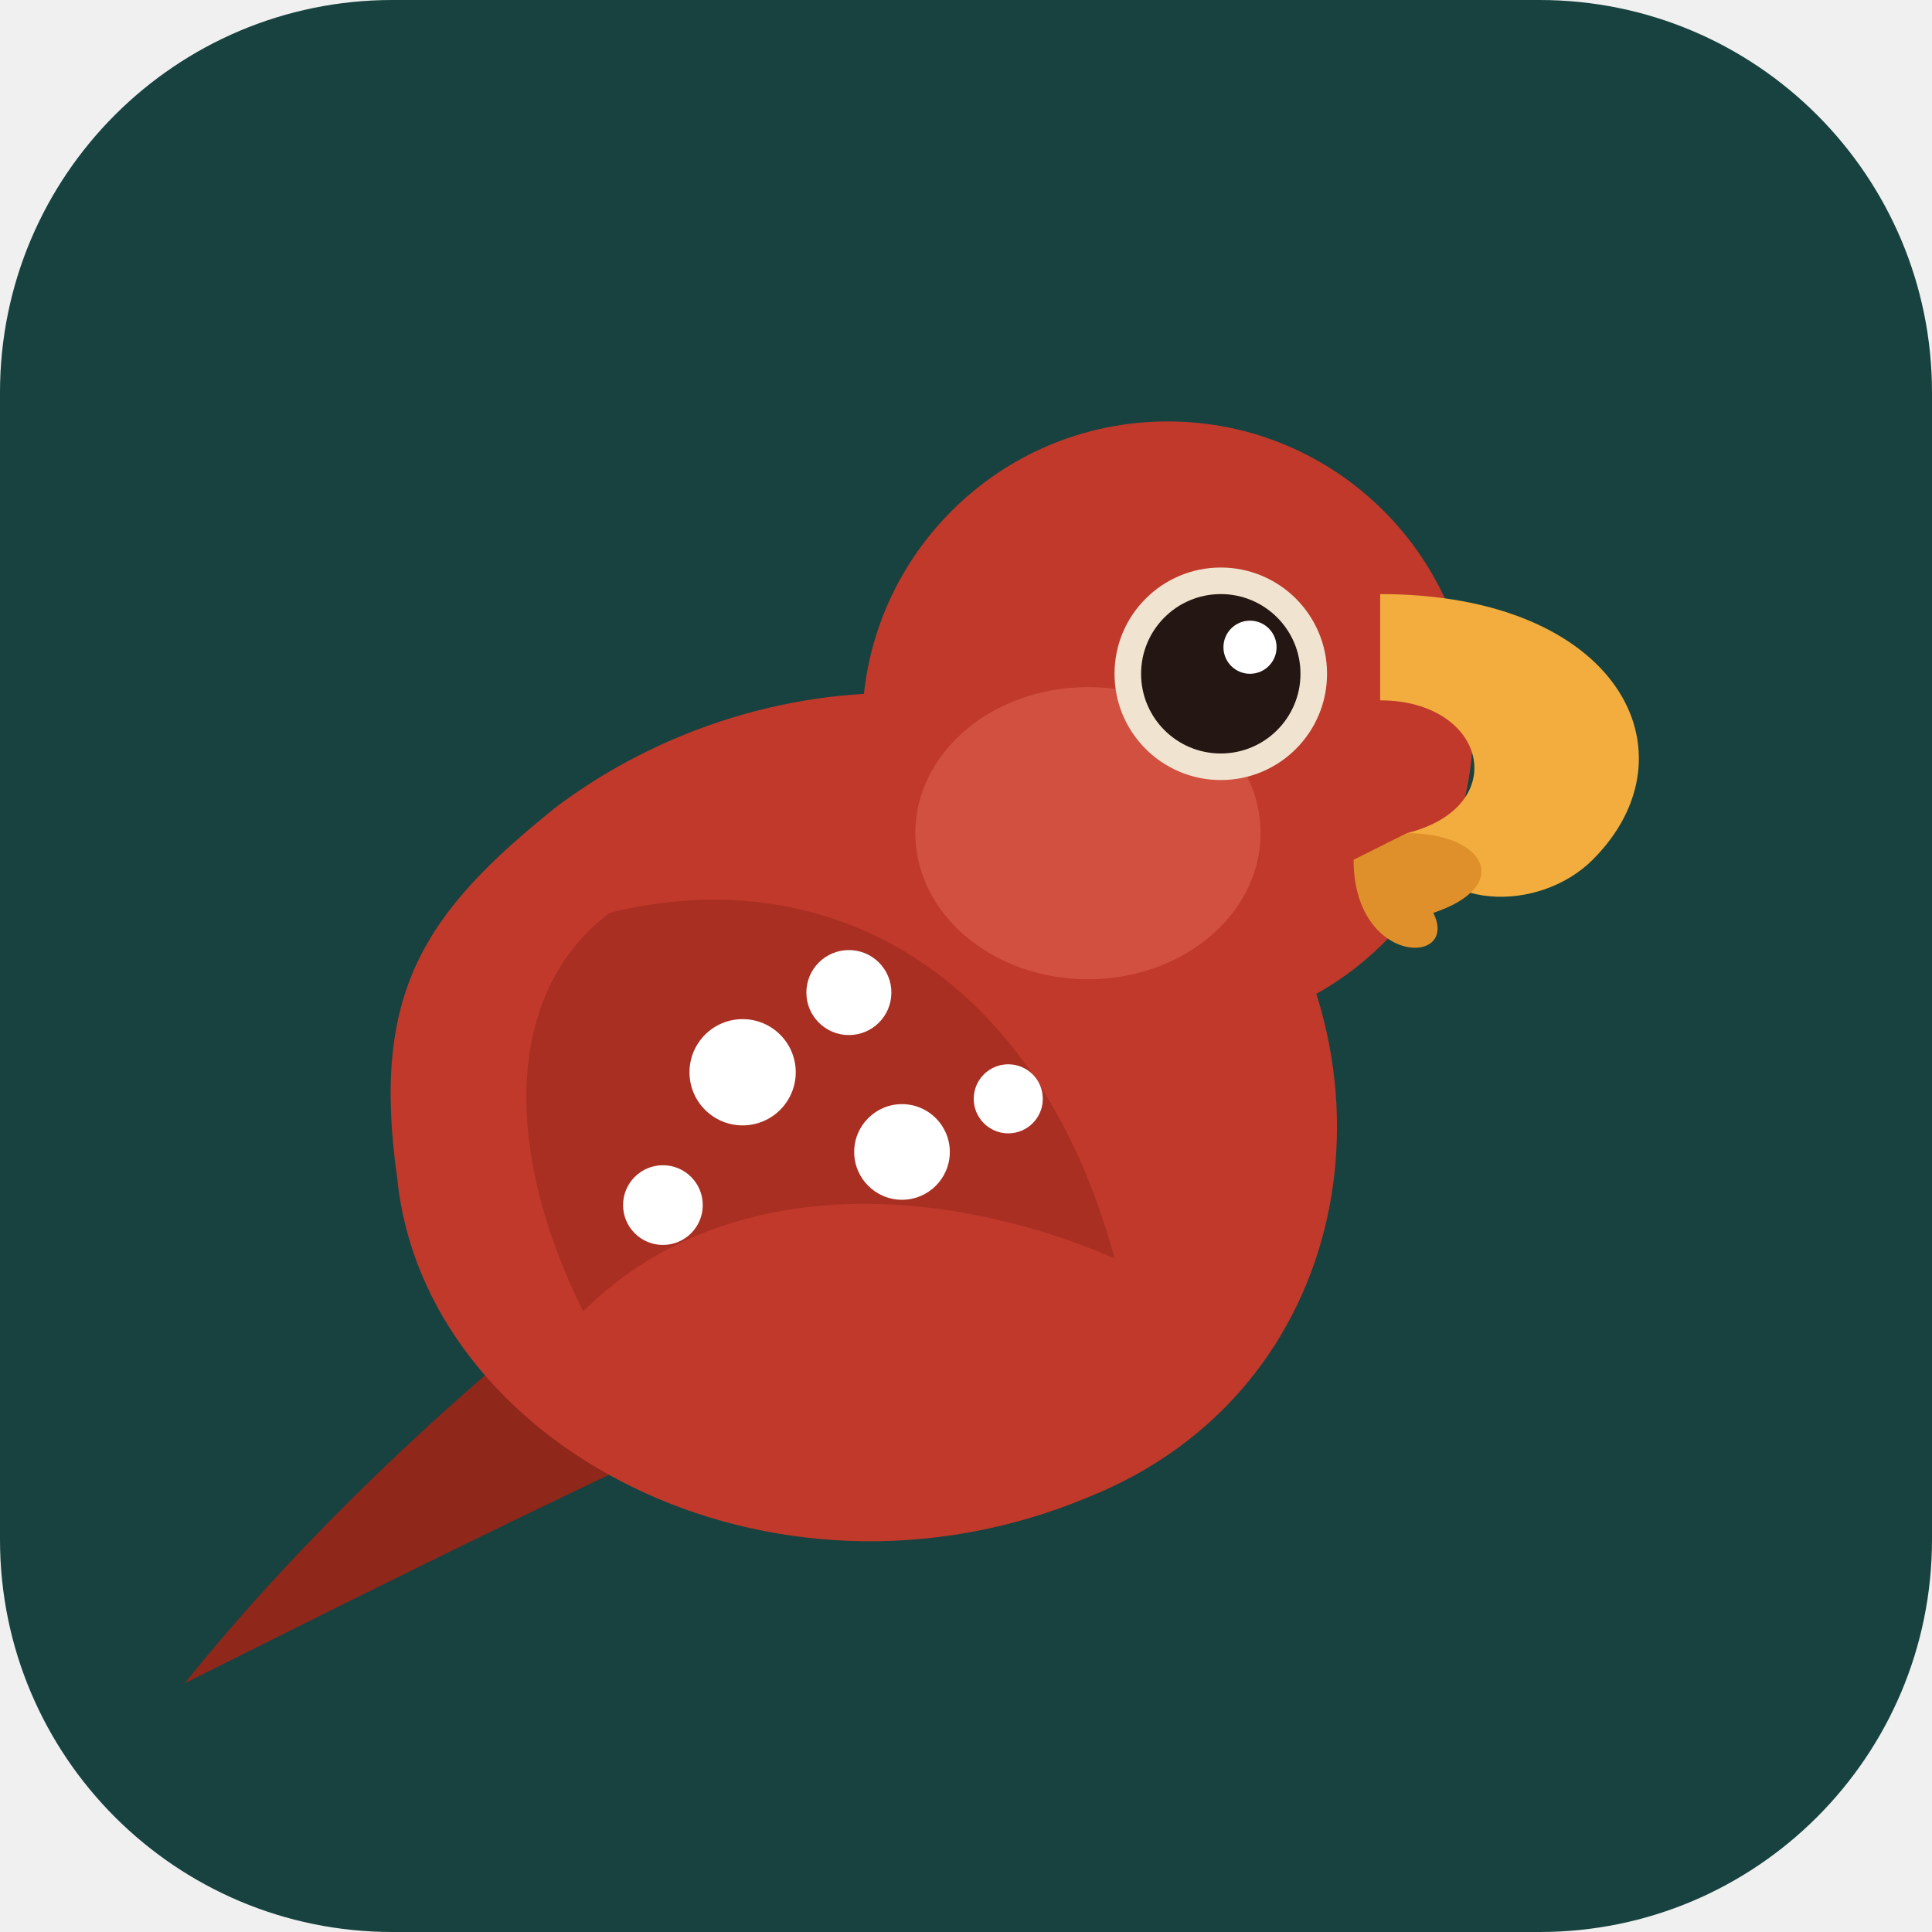
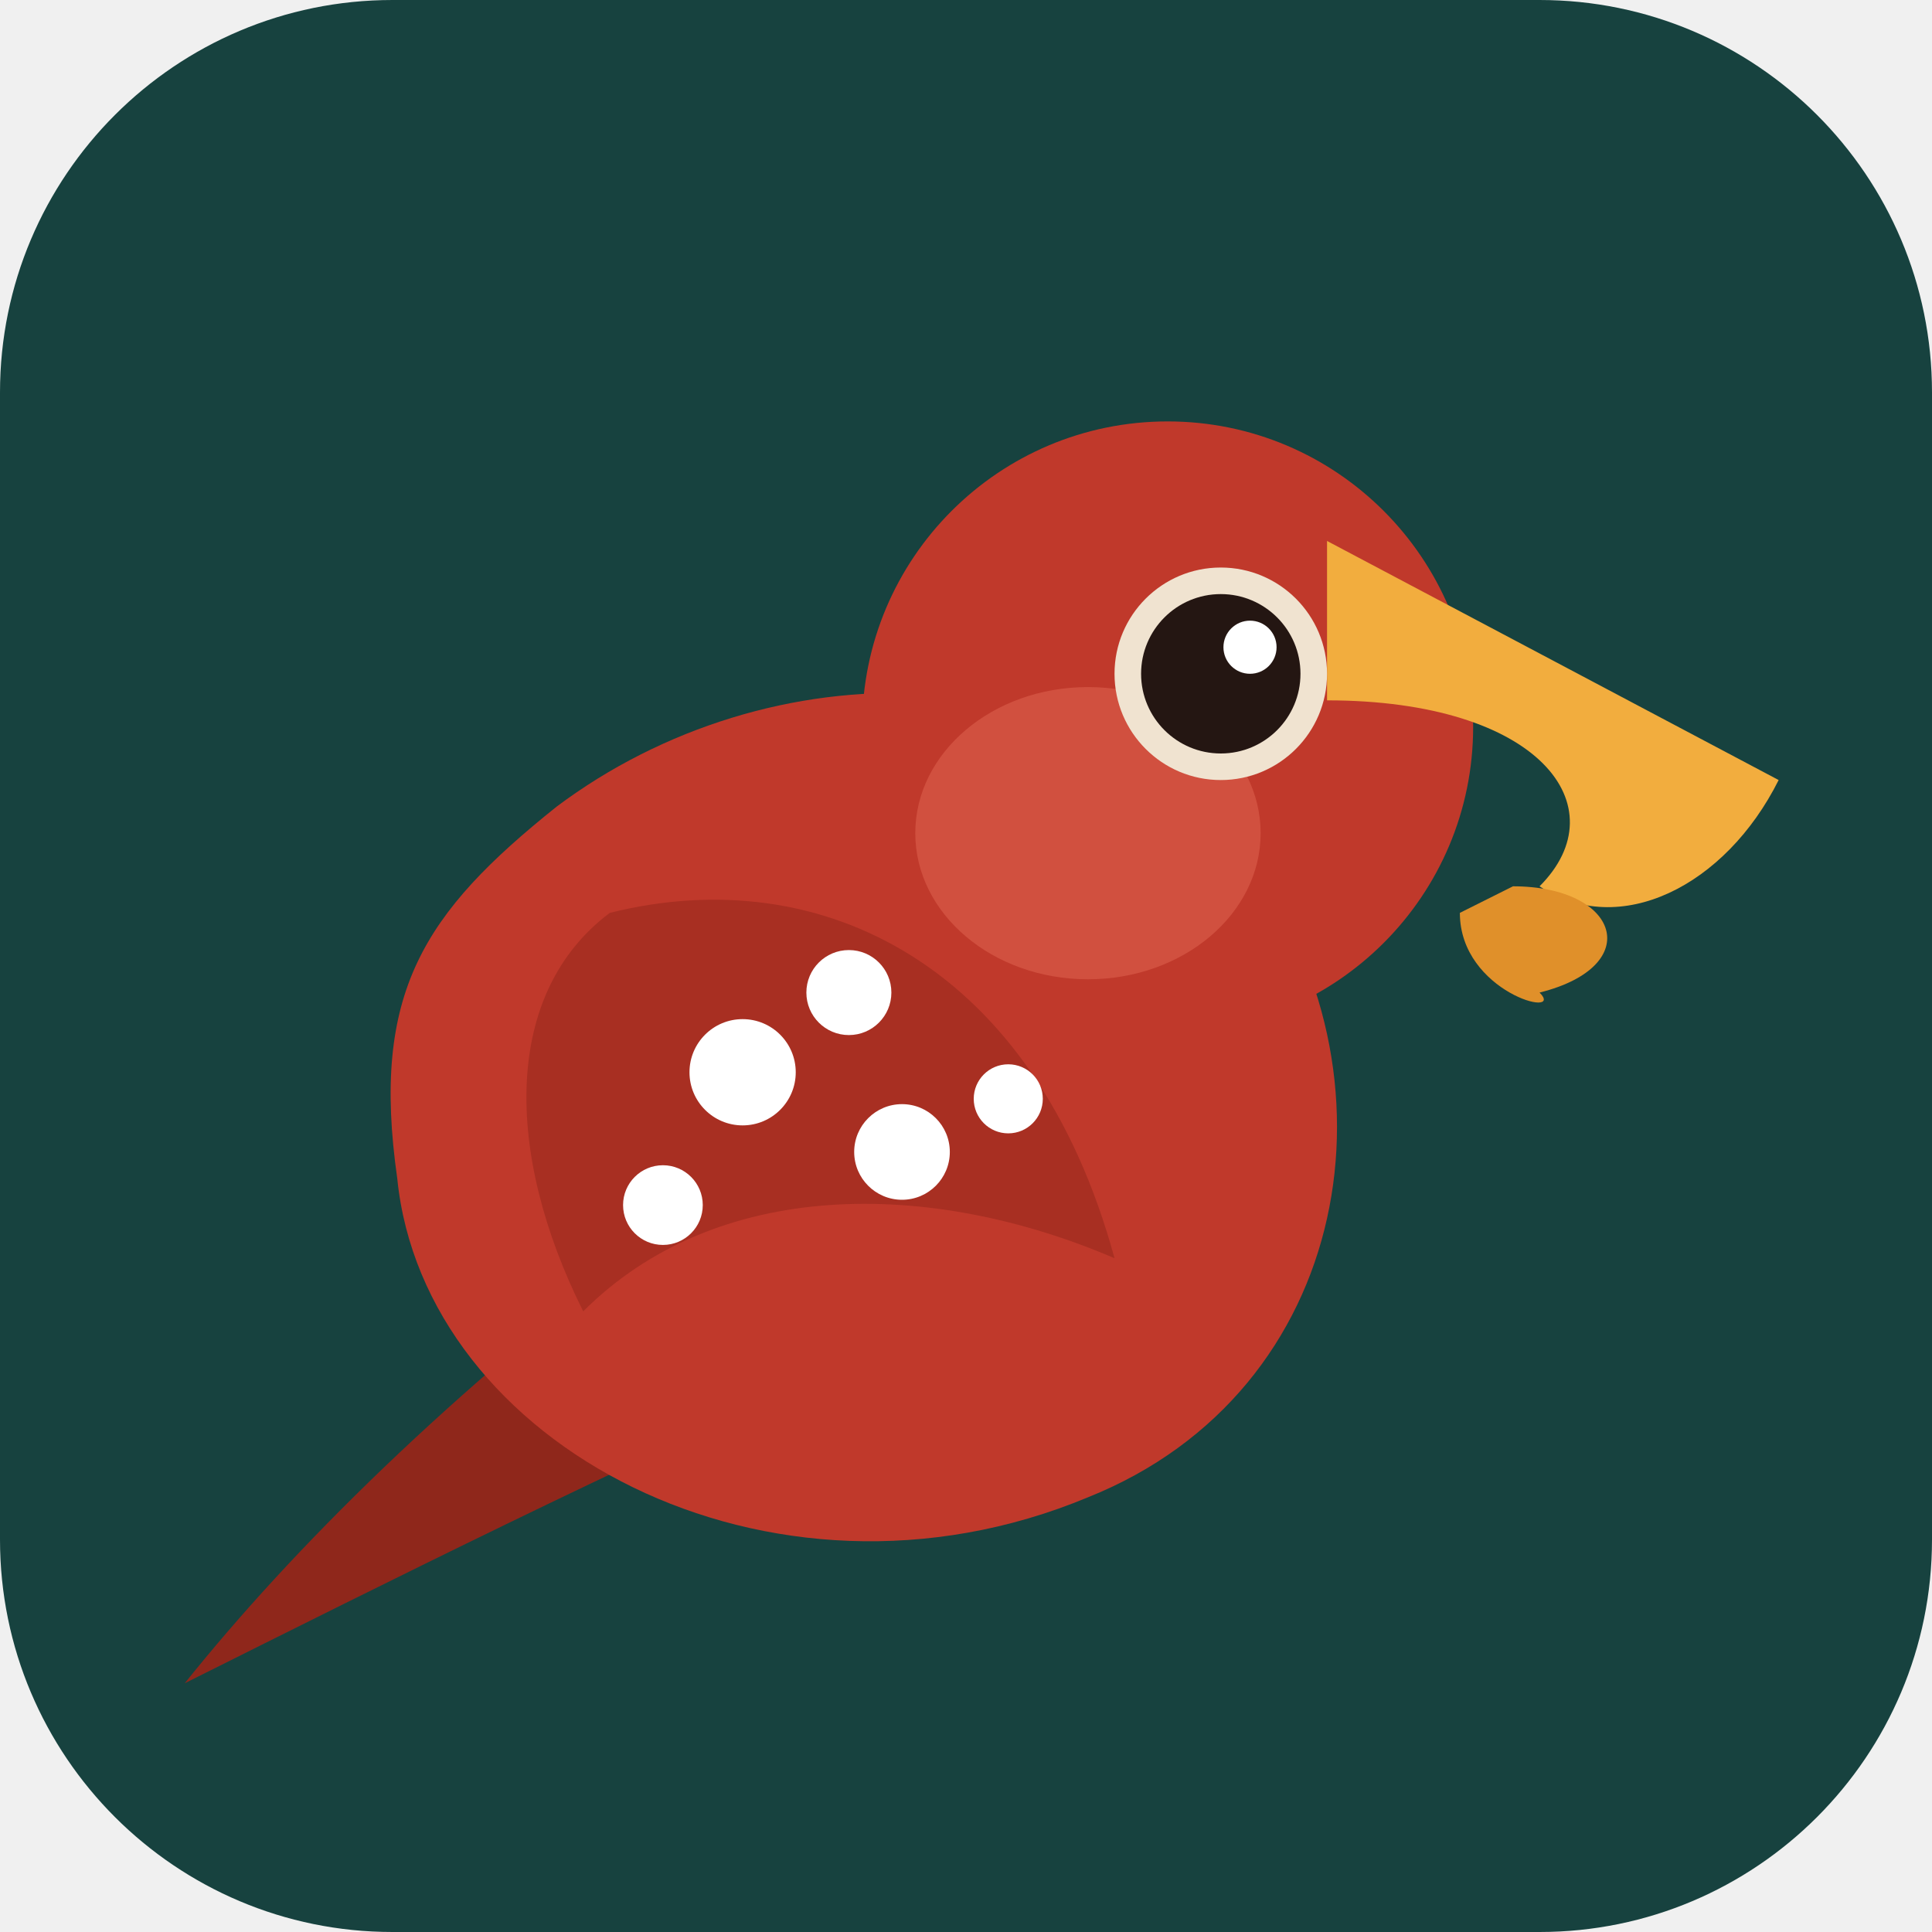
<svg xmlns="http://www.w3.org/2000/svg" viewBox="0 0 64 64">
  <rect width="64" height="64" rx="13" fill="#17423f" />
  <g transform="translate(29 32) scale(0.88) translate(-32 -32)">
    <path d="M24 42 C16 48 10 54 6 59 C14 55 22 51 31 47 Z" fill="#8f271b" />
    <path d="M20 26 C28 20 40 20 46 28 C52 36 50 48 40 52 C28 57 15 50 14 40 C13 33 15 30 20 26 Z" fill="#c0392b" />
    <circle cx="43" cy="23" r="11.5" fill="#c0392b" />
    <ellipse cx="40" cy="27" rx="6.5" ry="5.5" fill="#d1503f" />
-     <path d="M51 18 C60 18 63 24 59 28 C57 30 53 30 52 27 C56 26 55 22 51 22 Z" fill="#f2ad3e" />
-     <path d="M52 27 C55 27 56 29 53 30 C54 32 50 32 50 28 Z" fill="#e0902a" />
+     <path d="M49 16 L66 25 C64 29 60 31 57 29 C60 26 57 22 49 22 Z" fill="#f2ad3e" />
+     <path d="M56 29 C60 29 61 32 57 33 C58 34 54 33 54 30 Z" fill="#e0902a" />
    <circle cx="45" cy="21" r="4" fill="#f0e3d0" />
    <circle cx="45" cy="21" r="3" fill="#241612" />
    <circle cx="46.1" cy="20" r="1" fill="#fff" />
    <path d="M22 30 C30 28 38 32 41 43 C34 40 26 40 21 45 C18 39 18 33 22 30 Z" fill="#a82f22" />
    <circle cx="27" cy="36" r="2" fill="#fff" />
    <circle cx="33" cy="39" r="1.8" fill="#fff" />
    <circle cx="24" cy="41" r="1.5" fill="#fff" />
    <circle cx="31" cy="33" r="1.6" fill="#fff" />
    <circle cx="37" cy="37" r="1.3" fill="#fff" />
  </g>
</svg>
